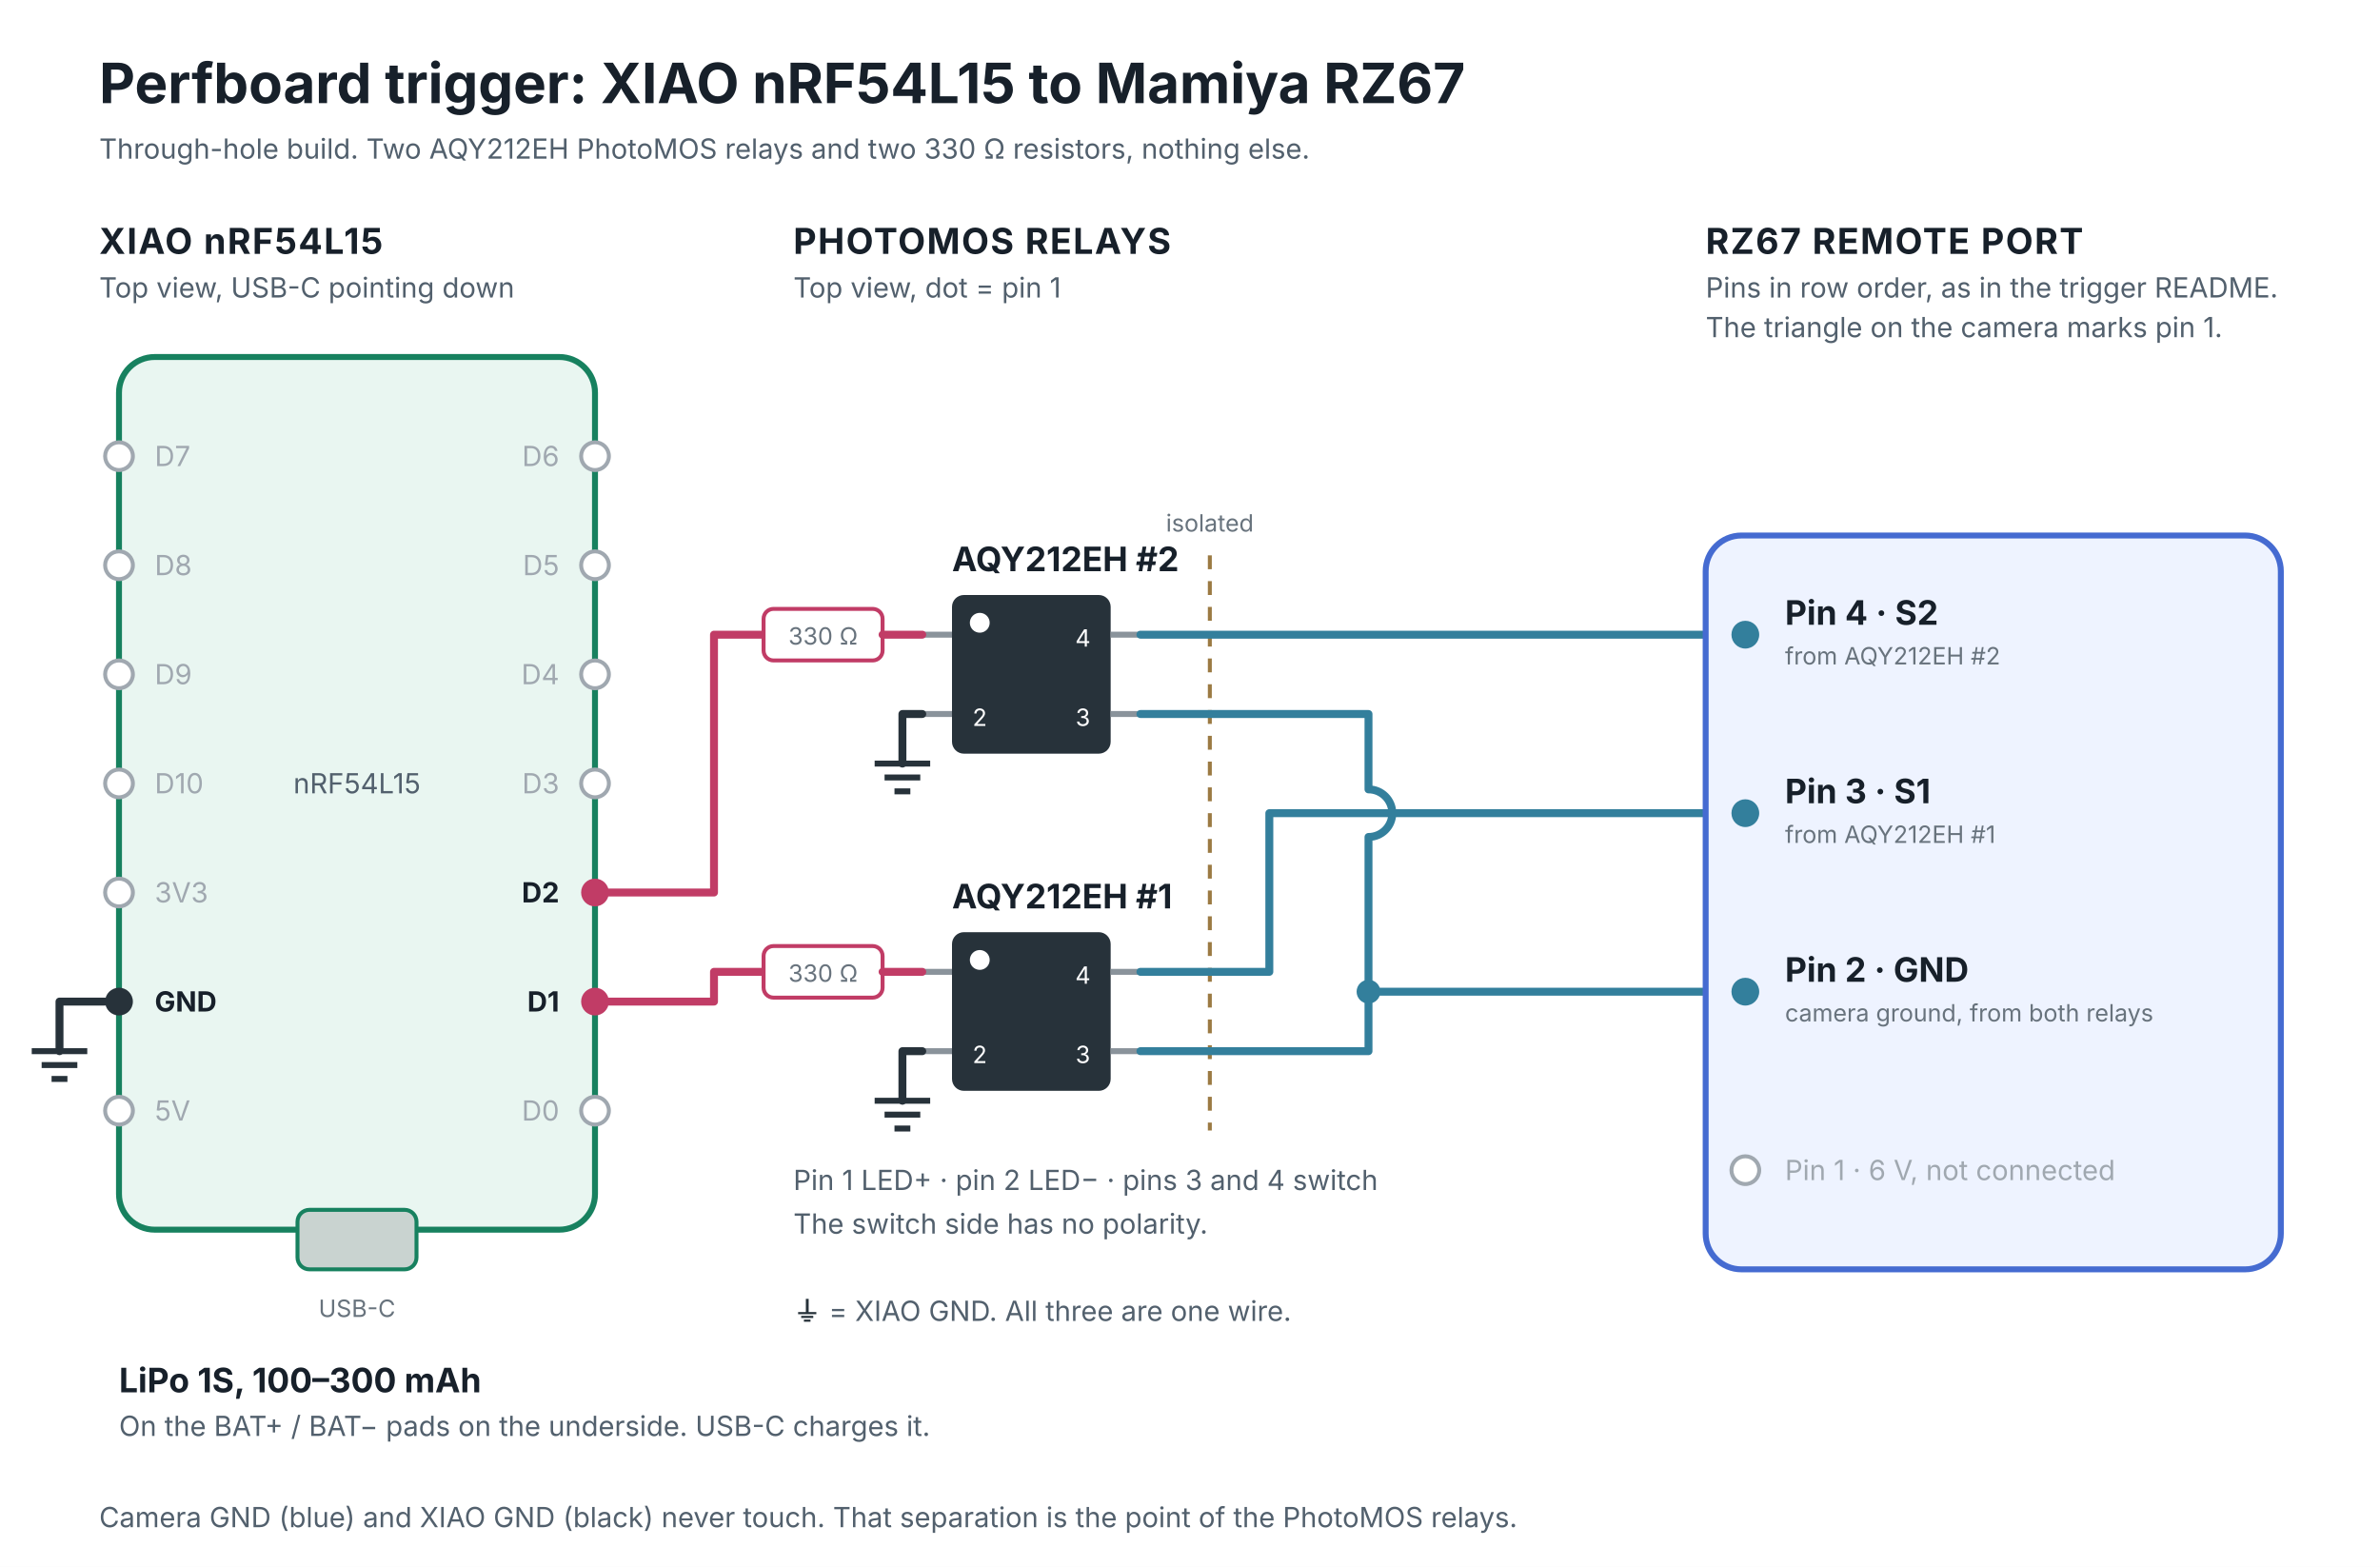
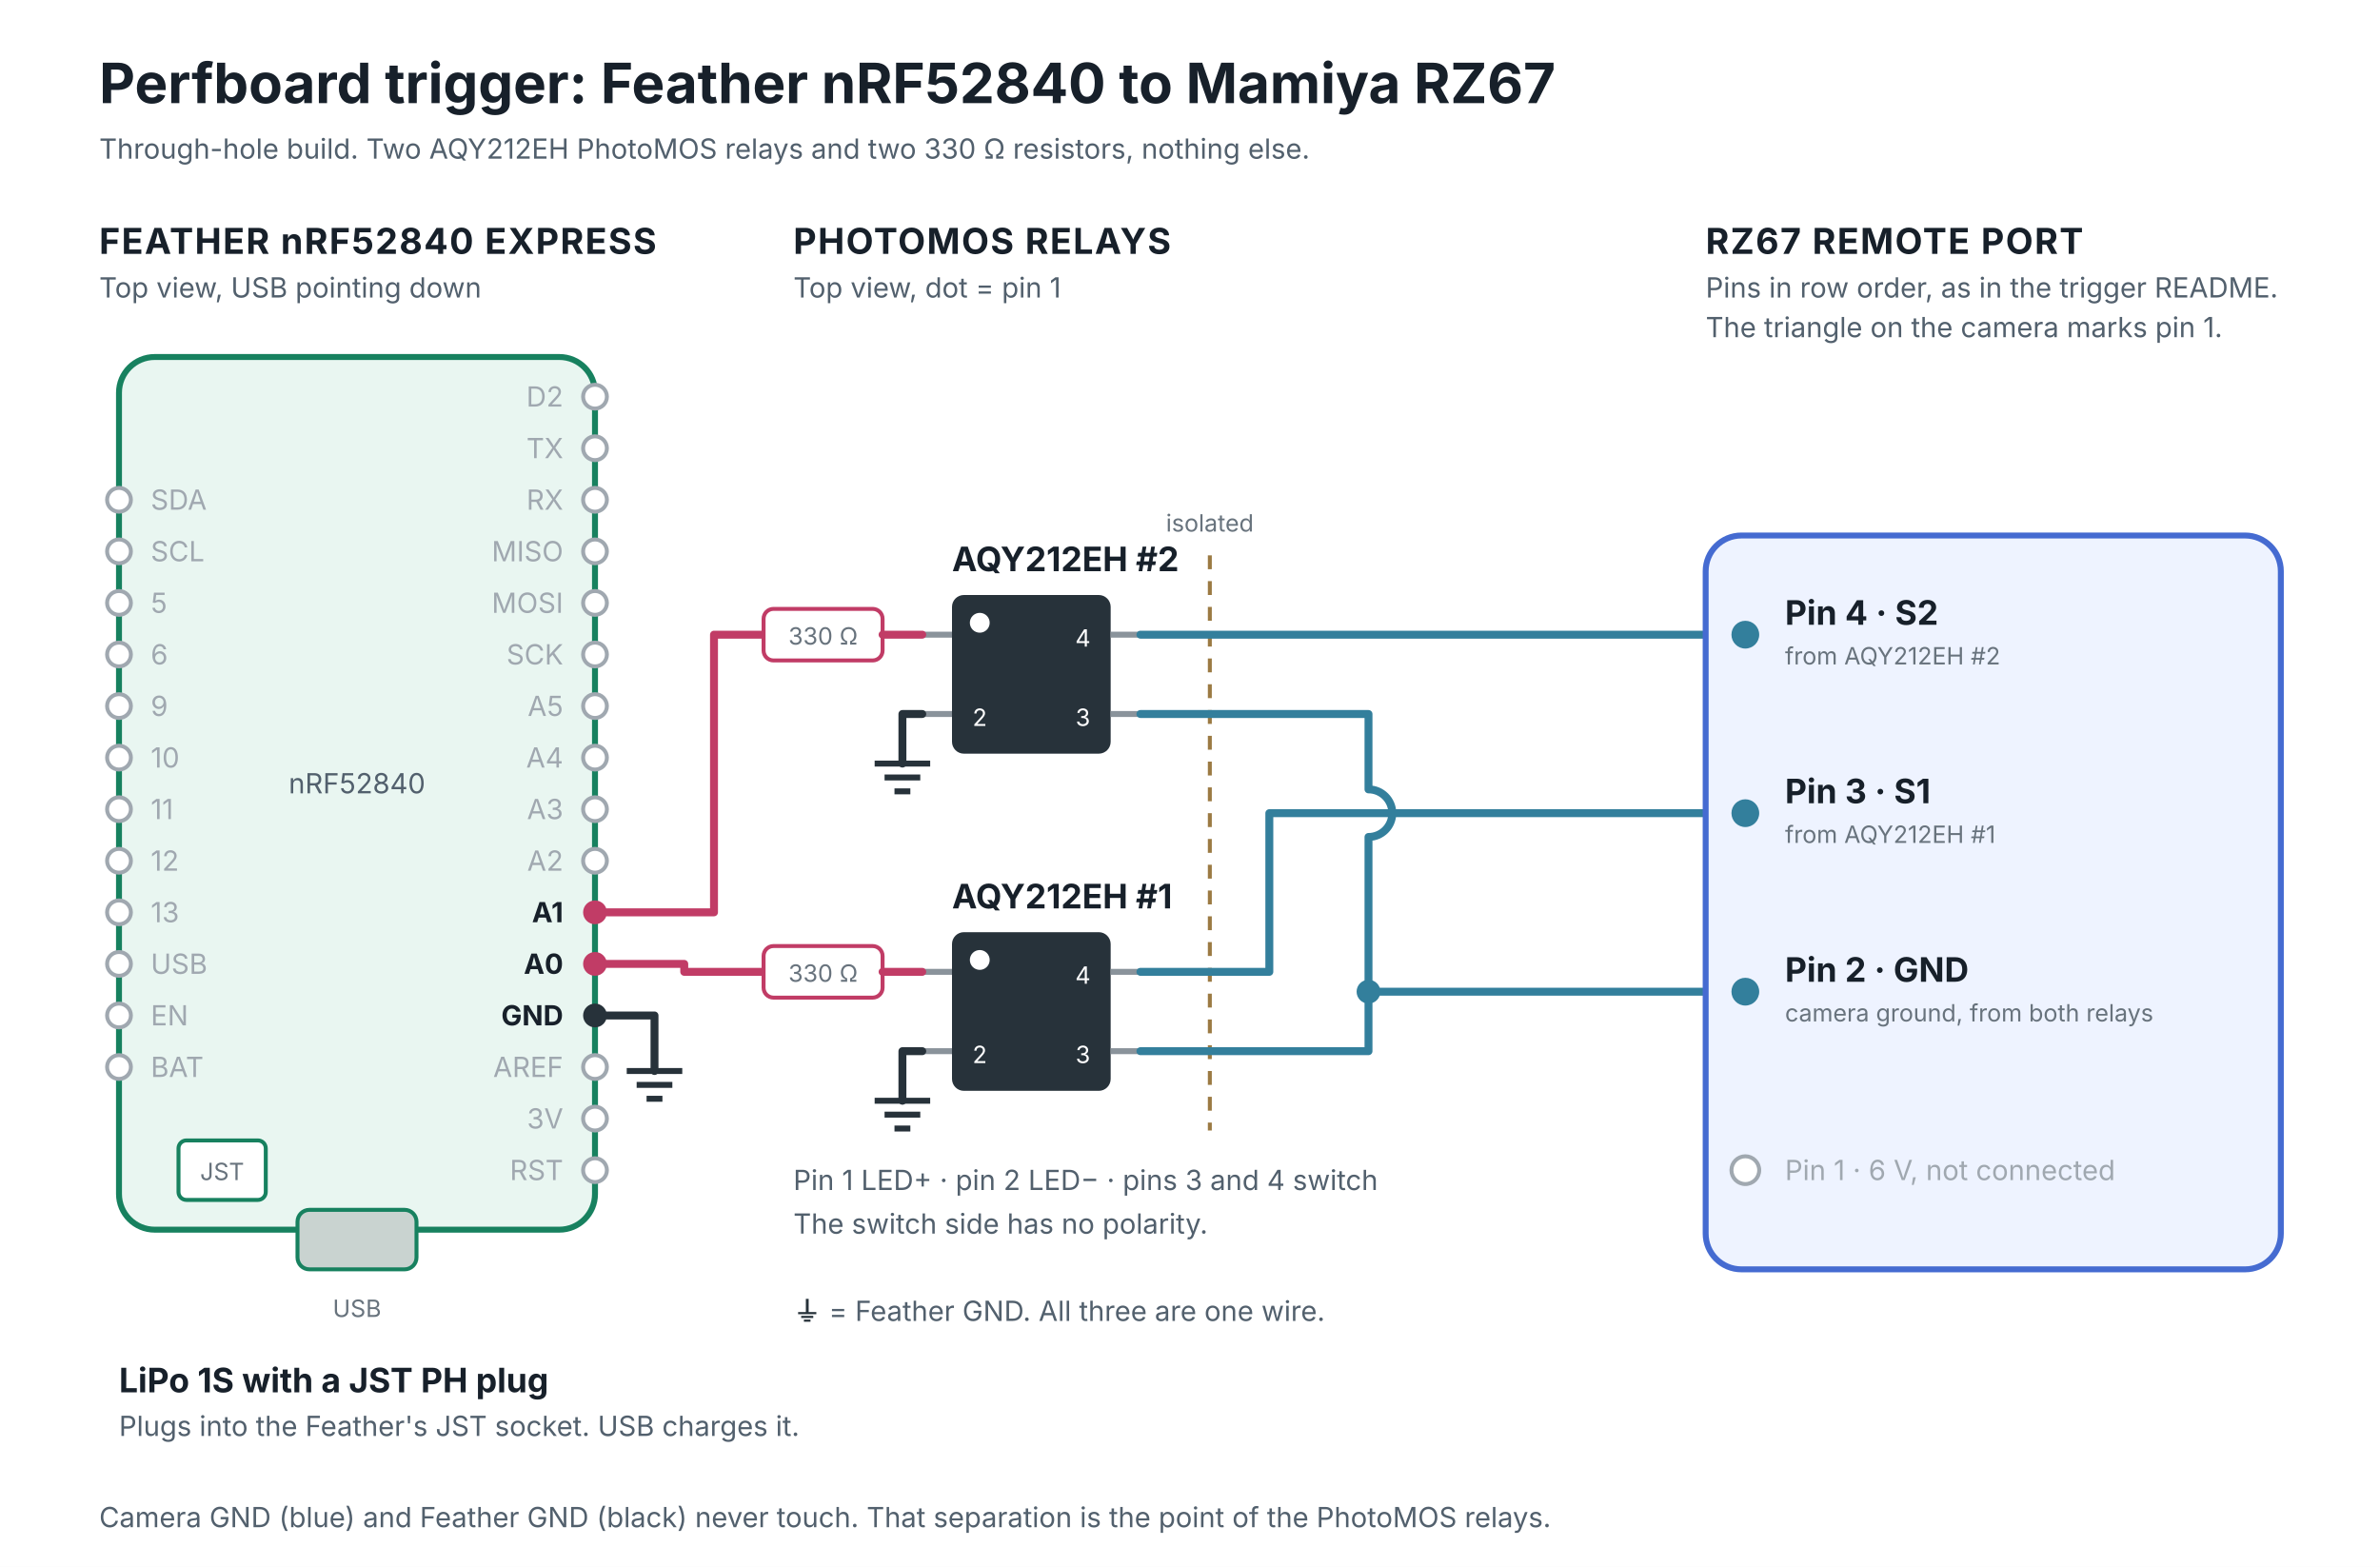
<svg xmlns="http://www.w3.org/2000/svg" width="1200" height="790" viewBox="0 0 1200 790" role="img" aria-labelledby="title description">
  <defs>
    <style>
      text { font-family: Inter, ui-sans-serif, system-ui, -apple-system, BlinkMacSystemFont, "Segoe UI", sans-serif; fill: #17202a; }
      .title { font-size: 28px; font-weight: 700; }
      .section { font-size: 18px; font-weight: 700; letter-spacing: .04em; }
      .label { font-size: 17px; font-weight: 650; }
      .small { font-size: 14px; fill: #52606d; }
      .tiny { font-size: 12px; fill: #68737d; }
      .pin { font-size: 14px; font-weight: 650; }
      .off { font-size: 14px; fill: #a0a8b0; }
      .board { fill: #e9f6f1; stroke: #17815f; stroke-width: 3; }
      .photo { fill: #fff7e8; stroke: #d88718; stroke-width: 3; }
      .camera { fill: #eef3ff; stroke: #456bd1; stroke-width: 3; }
      .drv { fill: none; stroke: #c13c66; stroke-width: 4; stroke-linecap: round; stroke-linejoin: round; }
      .gnd { fill: none; stroke: #27323a; stroke-width: 4; stroke-linecap: round; stroke-linejoin: round; }
      .out { fill: none; stroke: #337f9c; stroke-width: 4; stroke-linecap: round; stroke-linejoin: round; }
      .res { fill: #fff; stroke: #c13c66; stroke-width: 2; }
      .dip { fill: #27323a; }
      .leg { stroke: #8a939b; stroke-width: 3; }
    </style>
  </defs>
  <rect width="1200" height="790" fill="#fff" />
-   <text x="50" y="52" class="title">Perfboard trigger: XIAO nRF54L15 to Mamiya RZ67</text>
+   <text x="50" y="52" class="title">Perfboard trigger: Feather nRF52840 to Mamiya RZ67</text>
  <text x="50" y="80" class="small">Through-hole build. Two AQY212EH PhotoMOS relays and two 330 Ω resistors, nothing else.</text>
-   <text x="50" y="128" class="section">XIAO nRF54L15</text>
-   <text x="50" y="150" class="small">Top view, USB-C pointing down</text>
+   <text x="50" y="128" class="section">FEATHER nRF52840 EXPRESS</text>
+   <text x="50" y="150" class="small">Top view, USB pointing down</text>
  <rect x="60" y="180" width="240" height="440" rx="18" class="board" />
  <rect x="150" y="610" width="60" height="30" rx="6" fill="#c9d3d0" stroke="#17815f" stroke-width="2" />
-   <text x="180" y="664" text-anchor="middle" class="tiny">USB-C</text>
-   <text x="180" y="400" text-anchor="middle" class="small">nRF54L15</text>
-   <circle cx="60" cy="560" r="7" fill="#fff" stroke="#a0a8b0" stroke-width="2" />
-   <text x="78" y="565" class="off">5V</text>
-   <circle cx="60" cy="505" r="7" fill="#27323a" />
-   <text x="78" y="510" class="pin">GND</text>
-   <circle cx="60" cy="450" r="7" fill="#fff" stroke="#a0a8b0" stroke-width="2" />
-   <text x="78" y="455" class="off">3V3</text>
-   <circle cx="60" cy="395" r="7" fill="#fff" stroke="#a0a8b0" stroke-width="2" />
-   <text x="78" y="400" class="off">D10</text>
-   <circle cx="60" cy="340" r="7" fill="#fff" stroke="#a0a8b0" stroke-width="2" />
-   <text x="78" y="345" class="off">D9</text>
-   <circle cx="60" cy="285" r="7" fill="#fff" stroke="#a0a8b0" stroke-width="2" />
-   <text x="78" y="290" class="off">D8</text>
-   <circle cx="60" cy="230" r="7" fill="#fff" stroke="#a0a8b0" stroke-width="2" />
-   <text x="78" y="235" class="off">D7</text>
-   <circle cx="300" cy="560" r="7" fill="#fff" stroke="#a0a8b0" stroke-width="2" />
-   <text x="282" y="565" text-anchor="end" class="off">D0</text>
-   <circle cx="300" cy="505" r="7" fill="#c13c66" />
-   <text x="282" y="510" text-anchor="end" class="pin">D1</text>
-   <circle cx="300" cy="450" r="7" fill="#c13c66" />
-   <text x="282" y="455" text-anchor="end" class="pin">D2</text>
-   <circle cx="300" cy="395" r="7" fill="#fff" stroke="#a0a8b0" stroke-width="2" />
-   <text x="282" y="400" text-anchor="end" class="off">D3</text>
-   <circle cx="300" cy="340" r="7" fill="#fff" stroke="#a0a8b0" stroke-width="2" />
-   <text x="282" y="345" text-anchor="end" class="off">D4</text>
-   <circle cx="300" cy="285" r="7" fill="#fff" stroke="#a0a8b0" stroke-width="2" />
-   <text x="282" y="290" text-anchor="end" class="off">D5</text>
-   <circle cx="300" cy="230" r="7" fill="#fff" stroke="#a0a8b0" stroke-width="2" />
-   <text x="282" y="235" text-anchor="end" class="off">D6</text>
-   <polyline points="53,505 30,505 30,530" class="gnd" />
-   <line x1="16" y1="530" x2="44" y2="530" stroke="#27323a" stroke-width="3" />
-   <line x1="21" y1="537" x2="39" y2="537" stroke="#27323a" stroke-width="3" />
-   <line x1="26" y1="544" x2="34" y2="544" stroke="#27323a" stroke-width="3" />
-   <text x="60" y="702" class="label">LiPo 1S, 100–300 mAh</text>
-   <text x="60" y="724" class="small">On the BAT+ / BAT− pads on the underside. USB-C charges it.</text>
+   <text x="180" y="664" text-anchor="middle" class="tiny">USB</text>
+   <rect x="90" y="575" width="44" height="30" rx="4" fill="#fff" stroke="#17815f" stroke-width="2" />
+   <text x="112" y="595" text-anchor="middle" class="tiny">JST</text>
+   <text x="180" y="400" text-anchor="middle" class="small">nRF52840</text>
+   <circle cx="300" cy="590" r="6" fill="#fff" stroke="#a0a8b0" stroke-width="2" />
+   <text x="284" y="595" text-anchor="end" class="off">RST</text>
+   <circle cx="300" cy="564" r="6" fill="#fff" stroke="#a0a8b0" stroke-width="2" />
+   <text x="284" y="569" text-anchor="end" class="off">3V</text>
+   <circle cx="300" cy="538" r="6" fill="#fff" stroke="#a0a8b0" stroke-width="2" />
+   <text x="284" y="543" text-anchor="end" class="off">AREF</text>
+   <circle cx="300" cy="512" r="6" fill="#27323a" />
+   <text x="284" y="517" text-anchor="end" class="pin">GND</text>
+   <circle cx="300" cy="486" r="6" fill="#c13c66" />
+   <text x="284" y="491" text-anchor="end" class="pin">A0</text>
+   <circle cx="300" cy="460" r="6" fill="#c13c66" />
+   <text x="284" y="465" text-anchor="end" class="pin">A1</text>
+   <circle cx="300" cy="434" r="6" fill="#fff" stroke="#a0a8b0" stroke-width="2" />
+   <text x="284" y="439" text-anchor="end" class="off">A2</text>
+   <circle cx="300" cy="408" r="6" fill="#fff" stroke="#a0a8b0" stroke-width="2" />
+   <text x="284" y="413" text-anchor="end" class="off">A3</text>
+   <circle cx="300" cy="382" r="6" fill="#fff" stroke="#a0a8b0" stroke-width="2" />
+   <text x="284" y="387" text-anchor="end" class="off">A4</text>
+   <circle cx="300" cy="356" r="6" fill="#fff" stroke="#a0a8b0" stroke-width="2" />
+   <text x="284" y="361" text-anchor="end" class="off">A5</text>
+   <circle cx="300" cy="330" r="6" fill="#fff" stroke="#a0a8b0" stroke-width="2" />
+   <text x="284" y="335" text-anchor="end" class="off">SCK</text>
+   <circle cx="300" cy="304" r="6" fill="#fff" stroke="#a0a8b0" stroke-width="2" />
+   <text x="284" y="309" text-anchor="end" class="off">MOSI</text>
+   <circle cx="300" cy="278" r="6" fill="#fff" stroke="#a0a8b0" stroke-width="2" />
+   <text x="284" y="283" text-anchor="end" class="off">MISO</text>
+   <circle cx="300" cy="252" r="6" fill="#fff" stroke="#a0a8b0" stroke-width="2" />
+   <text x="284" y="257" text-anchor="end" class="off">RX</text>
+   <circle cx="300" cy="226" r="6" fill="#fff" stroke="#a0a8b0" stroke-width="2" />
+   <text x="284" y="231" text-anchor="end" class="off">TX</text>
+   <circle cx="300" cy="200" r="6" fill="#fff" stroke="#a0a8b0" stroke-width="2" />
+   <text x="284" y="205" text-anchor="end" class="off">D2</text>
+   <circle cx="60" cy="538" r="6" fill="#fff" stroke="#a0a8b0" stroke-width="2" />
+   <text x="76" y="543" class="off">BAT</text>
+   <circle cx="60" cy="512" r="6" fill="#fff" stroke="#a0a8b0" stroke-width="2" />
+   <text x="76" y="517" class="off">EN</text>
+   <circle cx="60" cy="486" r="6" fill="#fff" stroke="#a0a8b0" stroke-width="2" />
+   <text x="76" y="491" class="off">USB</text>
+   <circle cx="60" cy="460" r="6" fill="#fff" stroke="#a0a8b0" stroke-width="2" />
+   <text x="76" y="465" class="off">13</text>
+   <circle cx="60" cy="434" r="6" fill="#fff" stroke="#a0a8b0" stroke-width="2" />
+   <text x="76" y="439" class="off">12</text>
+   <circle cx="60" cy="408" r="6" fill="#fff" stroke="#a0a8b0" stroke-width="2" />
+   <text x="76" y="413" class="off">11</text>
+   <circle cx="60" cy="382" r="6" fill="#fff" stroke="#a0a8b0" stroke-width="2" />
+   <text x="76" y="387" class="off">10</text>
+   <circle cx="60" cy="356" r="6" fill="#fff" stroke="#a0a8b0" stroke-width="2" />
+   <text x="76" y="361" class="off">9</text>
+   <circle cx="60" cy="330" r="6" fill="#fff" stroke="#a0a8b0" stroke-width="2" />
+   <text x="76" y="335" class="off">6</text>
+   <circle cx="60" cy="304" r="6" fill="#fff" stroke="#a0a8b0" stroke-width="2" />
+   <text x="76" y="309" class="off">5</text>
+   <circle cx="60" cy="278" r="6" fill="#fff" stroke="#a0a8b0" stroke-width="2" />
+   <text x="76" y="283" class="off">SCL</text>
+   <circle cx="60" cy="252" r="6" fill="#fff" stroke="#a0a8b0" stroke-width="2" />
+   <text x="76" y="257" class="off">SDA</text>
+   <polyline points="306,512 330,512 330,540" class="gnd" />
+   <line x1="316" y1="540" x2="344" y2="540" stroke="#27323a" stroke-width="3" />
+   <line x1="321" y1="547" x2="339" y2="547" stroke="#27323a" stroke-width="3" />
+   <line x1="326" y1="554" x2="334" y2="554" stroke="#27323a" stroke-width="3" />
+   <text x="60" y="702" class="label">LiPo 1S with a JST PH plug</text>
+   <text x="60" y="724" class="small">Plugs into the Feather's JST socket. USB charges it.</text>
  <text x="400" y="128" class="section">PHOTOMOS RELAYS</text>
  <text x="400" y="150" class="small">Top view, dot = pin 1</text>
  <text x="480" y="288" class="label">AQY212EH #2</text>
  <rect x="480" y="300" width="80" height="80" rx="6" class="dip" />
  <circle cx="494" cy="314" r="5" fill="#fff" />
  <line x1="465" y1="320" x2="480" y2="320" class="leg" />
  <line x1="465" y1="360" x2="480" y2="360" class="leg" />
  <line x1="560" y1="320" x2="575" y2="320" class="leg" />
  <line x1="560" y1="360" x2="575" y2="360" class="leg" />
  <text x="494" y="366" text-anchor="middle" class="tiny" style="fill:#fff">2</text>
  <text x="546" y="326" text-anchor="middle" class="tiny" style="fill:#fff">4</text>
  <text x="546" y="366" text-anchor="middle" class="tiny" style="fill:#fff">3</text>
  <text x="480" y="458" class="label">AQY212EH #1</text>
  <rect x="480" y="470" width="80" height="80" rx="6" class="dip" />
  <circle cx="494" cy="484" r="5" fill="#fff" />
  <line x1="465" y1="490" x2="480" y2="490" class="leg" />
  <line x1="465" y1="530" x2="480" y2="530" class="leg" />
  <line x1="560" y1="490" x2="575" y2="490" class="leg" />
  <line x1="560" y1="530" x2="575" y2="530" class="leg" />
  <text x="494" y="536" text-anchor="middle" class="tiny" style="fill:#fff">2</text>
  <text x="546" y="496" text-anchor="middle" class="tiny" style="fill:#fff">4</text>
  <text x="546" y="536" text-anchor="middle" class="tiny" style="fill:#fff">3</text>
  <text x="400" y="600" class="small">Pin 1 LED+ · pin 2 LED− · pins 3 and 4 switch</text>
  <text x="400" y="622" class="small">The switch side has no polarity.</text>
-   <polyline points="307,450 360,450 360,320 385,320" class="drv" />
+   <polyline points="306,460 360,460 360,320 385,320" class="drv" />
  <rect x="385" y="307" width="60" height="26" rx="5" class="res" />
  <text x="415" y="325" text-anchor="middle" class="tiny">330 Ω</text>
  <line x1="445" y1="320" x2="465" y2="320" class="drv" />
-   <polyline points="307,505 360,505 360,490 385,490" class="drv" />
+   <polyline points="306,486 345,486 345,490 385,490" class="drv" />
  <rect x="385" y="477" width="60" height="26" rx="5" class="res" />
  <text x="415" y="495" text-anchor="middle" class="tiny">330 Ω</text>
  <line x1="445" y1="490" x2="465" y2="490" class="drv" />
  <polyline points="465,360 455,360 455,385" class="gnd" />
  <line x1="441" y1="385" x2="469" y2="385" stroke="#27323a" stroke-width="3" />
  <line x1="446" y1="392" x2="464" y2="392" stroke="#27323a" stroke-width="3" />
  <line x1="451" y1="399" x2="459" y2="399" stroke="#27323a" stroke-width="3" />
  <polyline points="465,530 455,530 455,555" class="gnd" />
  <line x1="441" y1="555" x2="469" y2="555" stroke="#27323a" stroke-width="3" />
  <line x1="446" y1="562" x2="464" y2="562" stroke="#27323a" stroke-width="3" />
  <line x1="451" y1="569" x2="459" y2="569" stroke="#27323a" stroke-width="3" />
  <text x="400" y="666" class="small">
-     <tspan font-weight="700" fill="#27323a">⏚</tspan> = XIAO GND. All three are one wire.</text>
+     <tspan font-weight="700" fill="#27323a">⏚</tspan> = Feather GND. All three are one wire.</text>
  <line x1="610" y1="280" x2="610" y2="570" stroke="#9b7a43" stroke-width="2" stroke-dasharray="7 6" />
  <text x="610" y="268" text-anchor="middle" class="tiny">isolated</text>
  <line x1="575" y1="320" x2="880" y2="320" class="out" />
  <polyline points="575,490 640,490 640,410 880,410" class="out" />
  <path d="M575,360 H690 V398 A12,12 0 0 1 690,422 V500 H880" class="out" />
  <polyline points="575,530 690,530 690,500" class="out" />
  <circle cx="690" cy="500" r="6" fill="#337f9c" />
  <text x="860" y="128" class="section">RZ67 REMOTE PORT</text>
  <text x="860" y="150" class="small">Pins in row order, as in the trigger README.</text>
  <text x="860" y="170" class="small">The triangle on the camera marks pin 1.</text>
  <rect x="860" y="270" width="290" height="370" rx="18" class="camera" />
  <circle cx="880" cy="320" r="7" fill="#337f9c" />
  <text x="900" y="315" class="label">Pin 4 · S2</text>
  <text x="900" y="335" class="tiny">from AQY212EH #2</text>
  <circle cx="880" cy="410" r="7" fill="#337f9c" />
  <text x="900" y="405" class="label">Pin 3 · S1</text>
  <text x="900" y="425" class="tiny">from AQY212EH #1</text>
  <circle cx="880" cy="500" r="7" fill="#337f9c" />
  <text x="900" y="495" class="label">Pin 2 · GND</text>
  <text x="900" y="515" class="tiny">camera ground, from both relays</text>
  <circle cx="880" cy="590" r="7" fill="#fff" stroke="#a0a8b0" stroke-width="2" />
  <text x="900" y="595" class="off">Pin 1 · 6 V, not connected</text>
-   <text x="50" y="770" class="small">Camera GND (blue) and XIAO GND (black) never touch. That separation is the point of the PhotoMOS relays.</text>
+   <text x="50" y="770" class="small">Camera GND (blue) and Feather GND (black) never touch. That separation is the point of the PhotoMOS relays.</text>
</svg>
